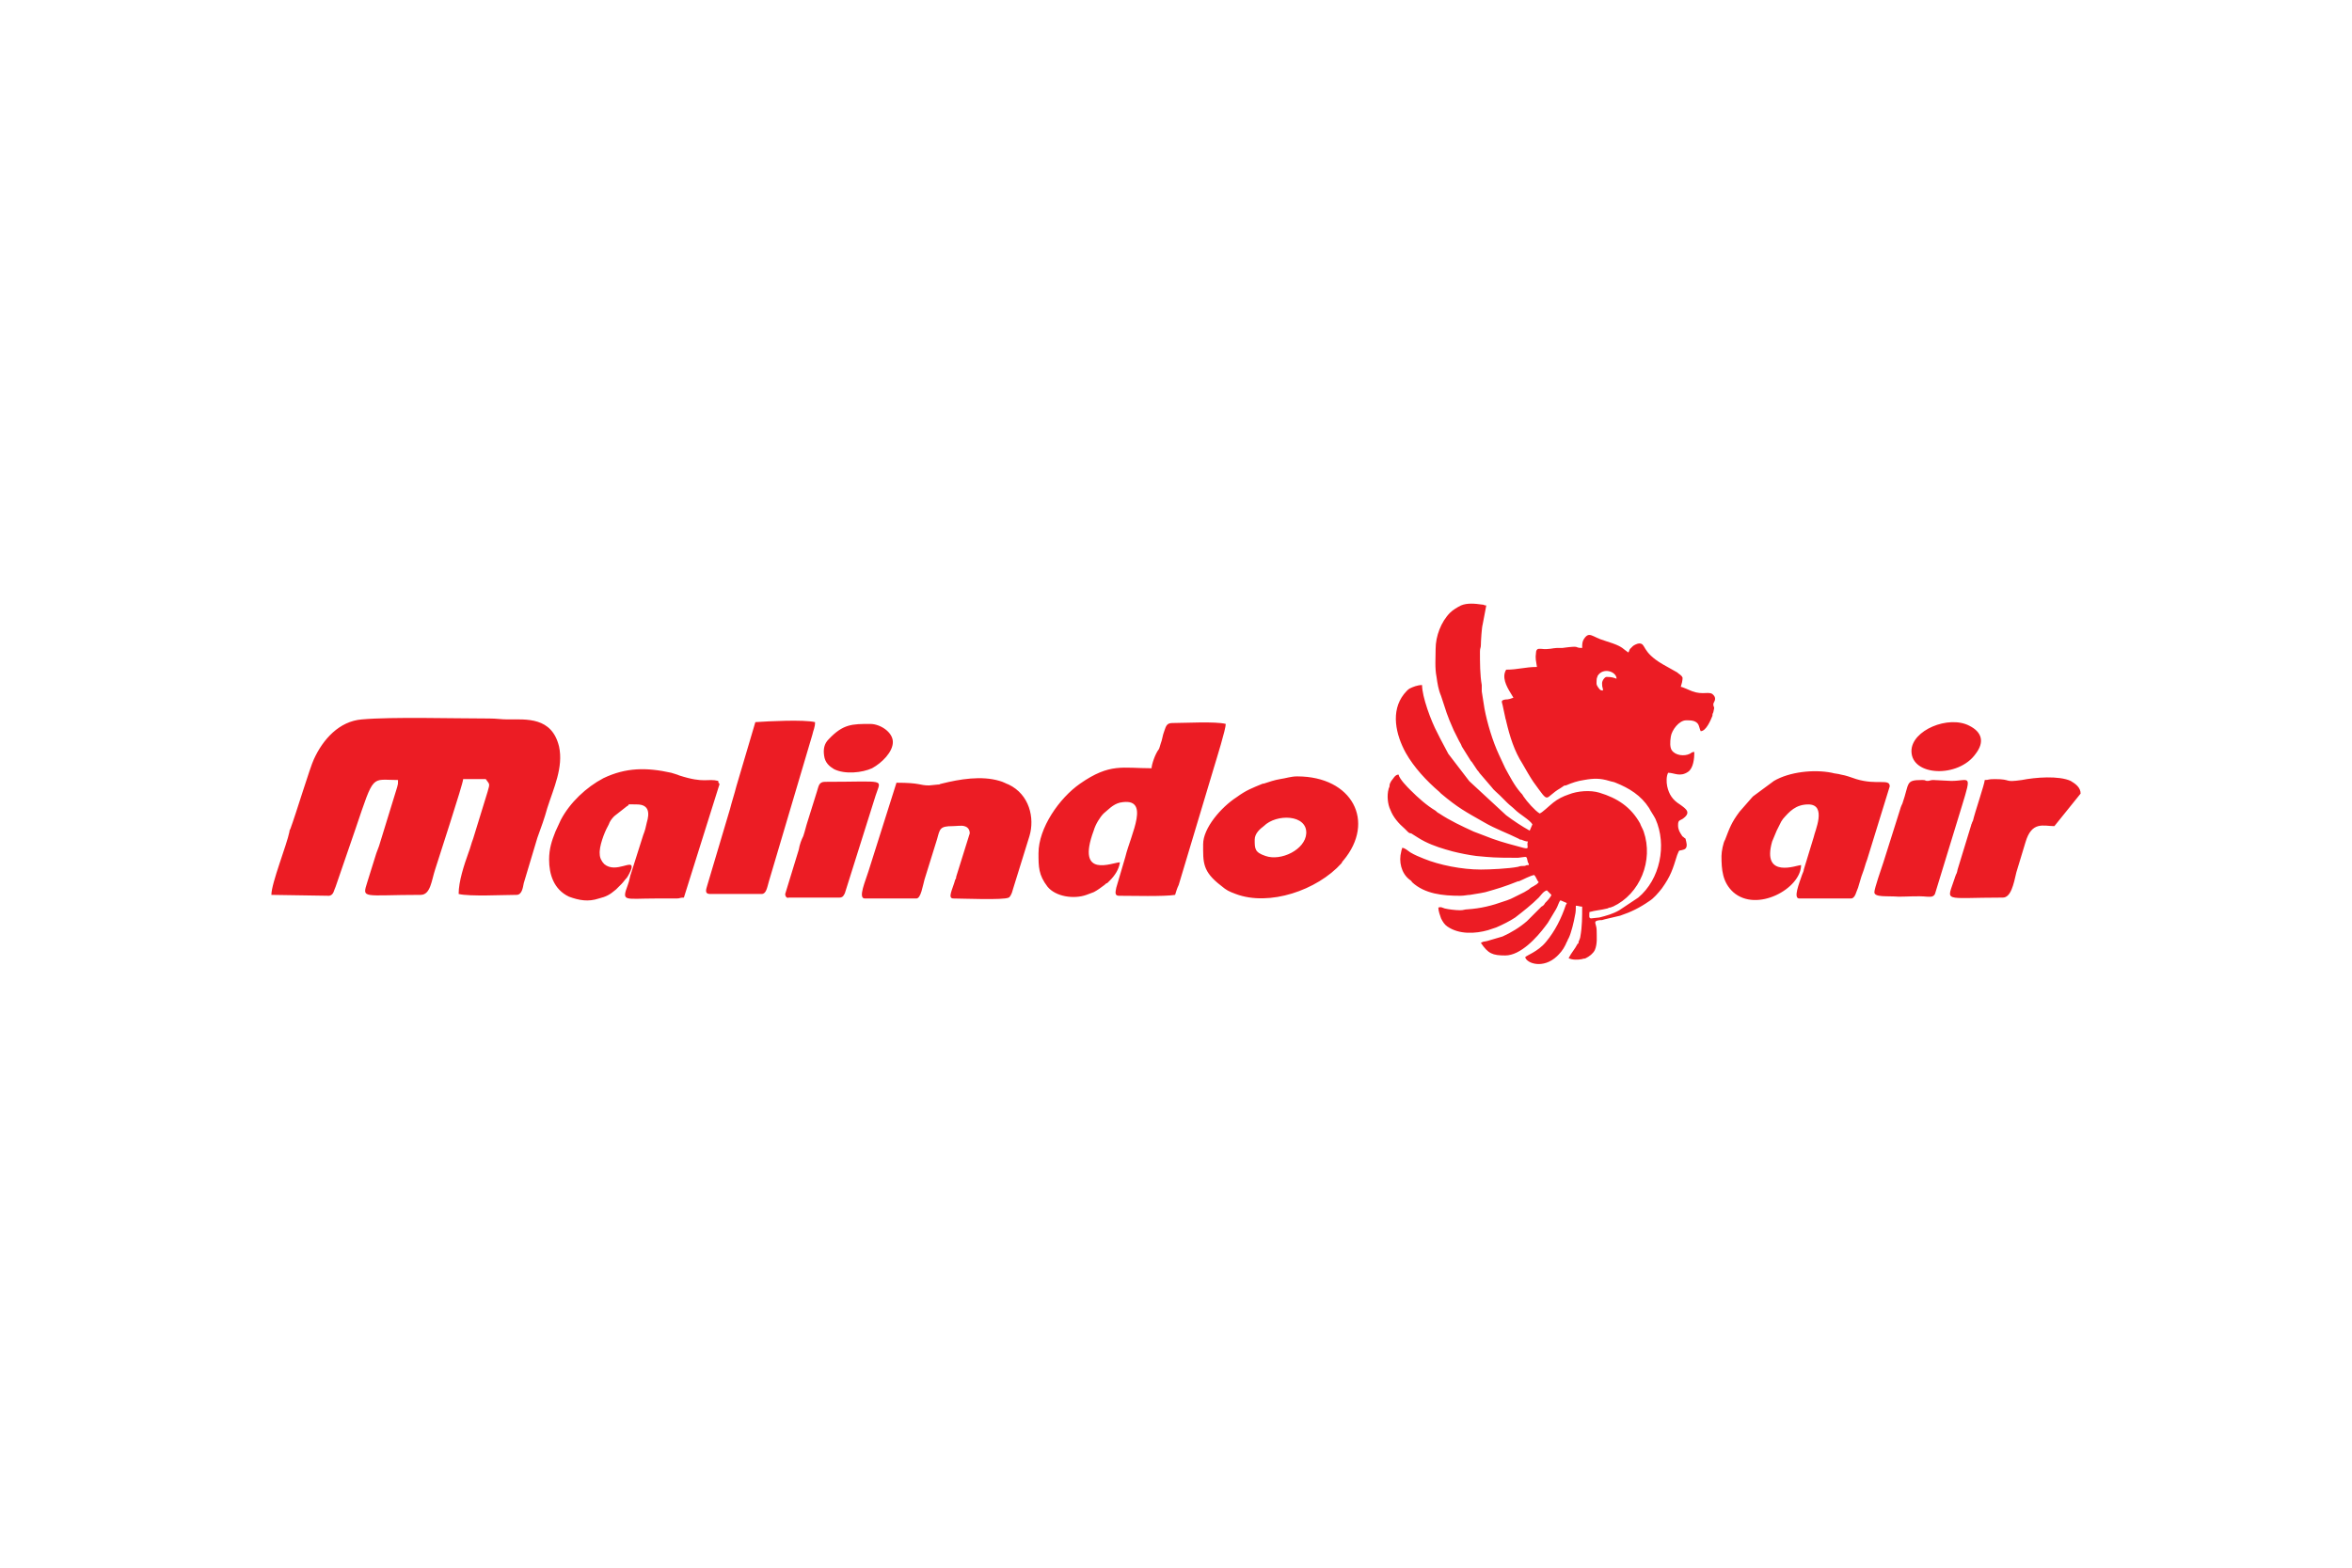
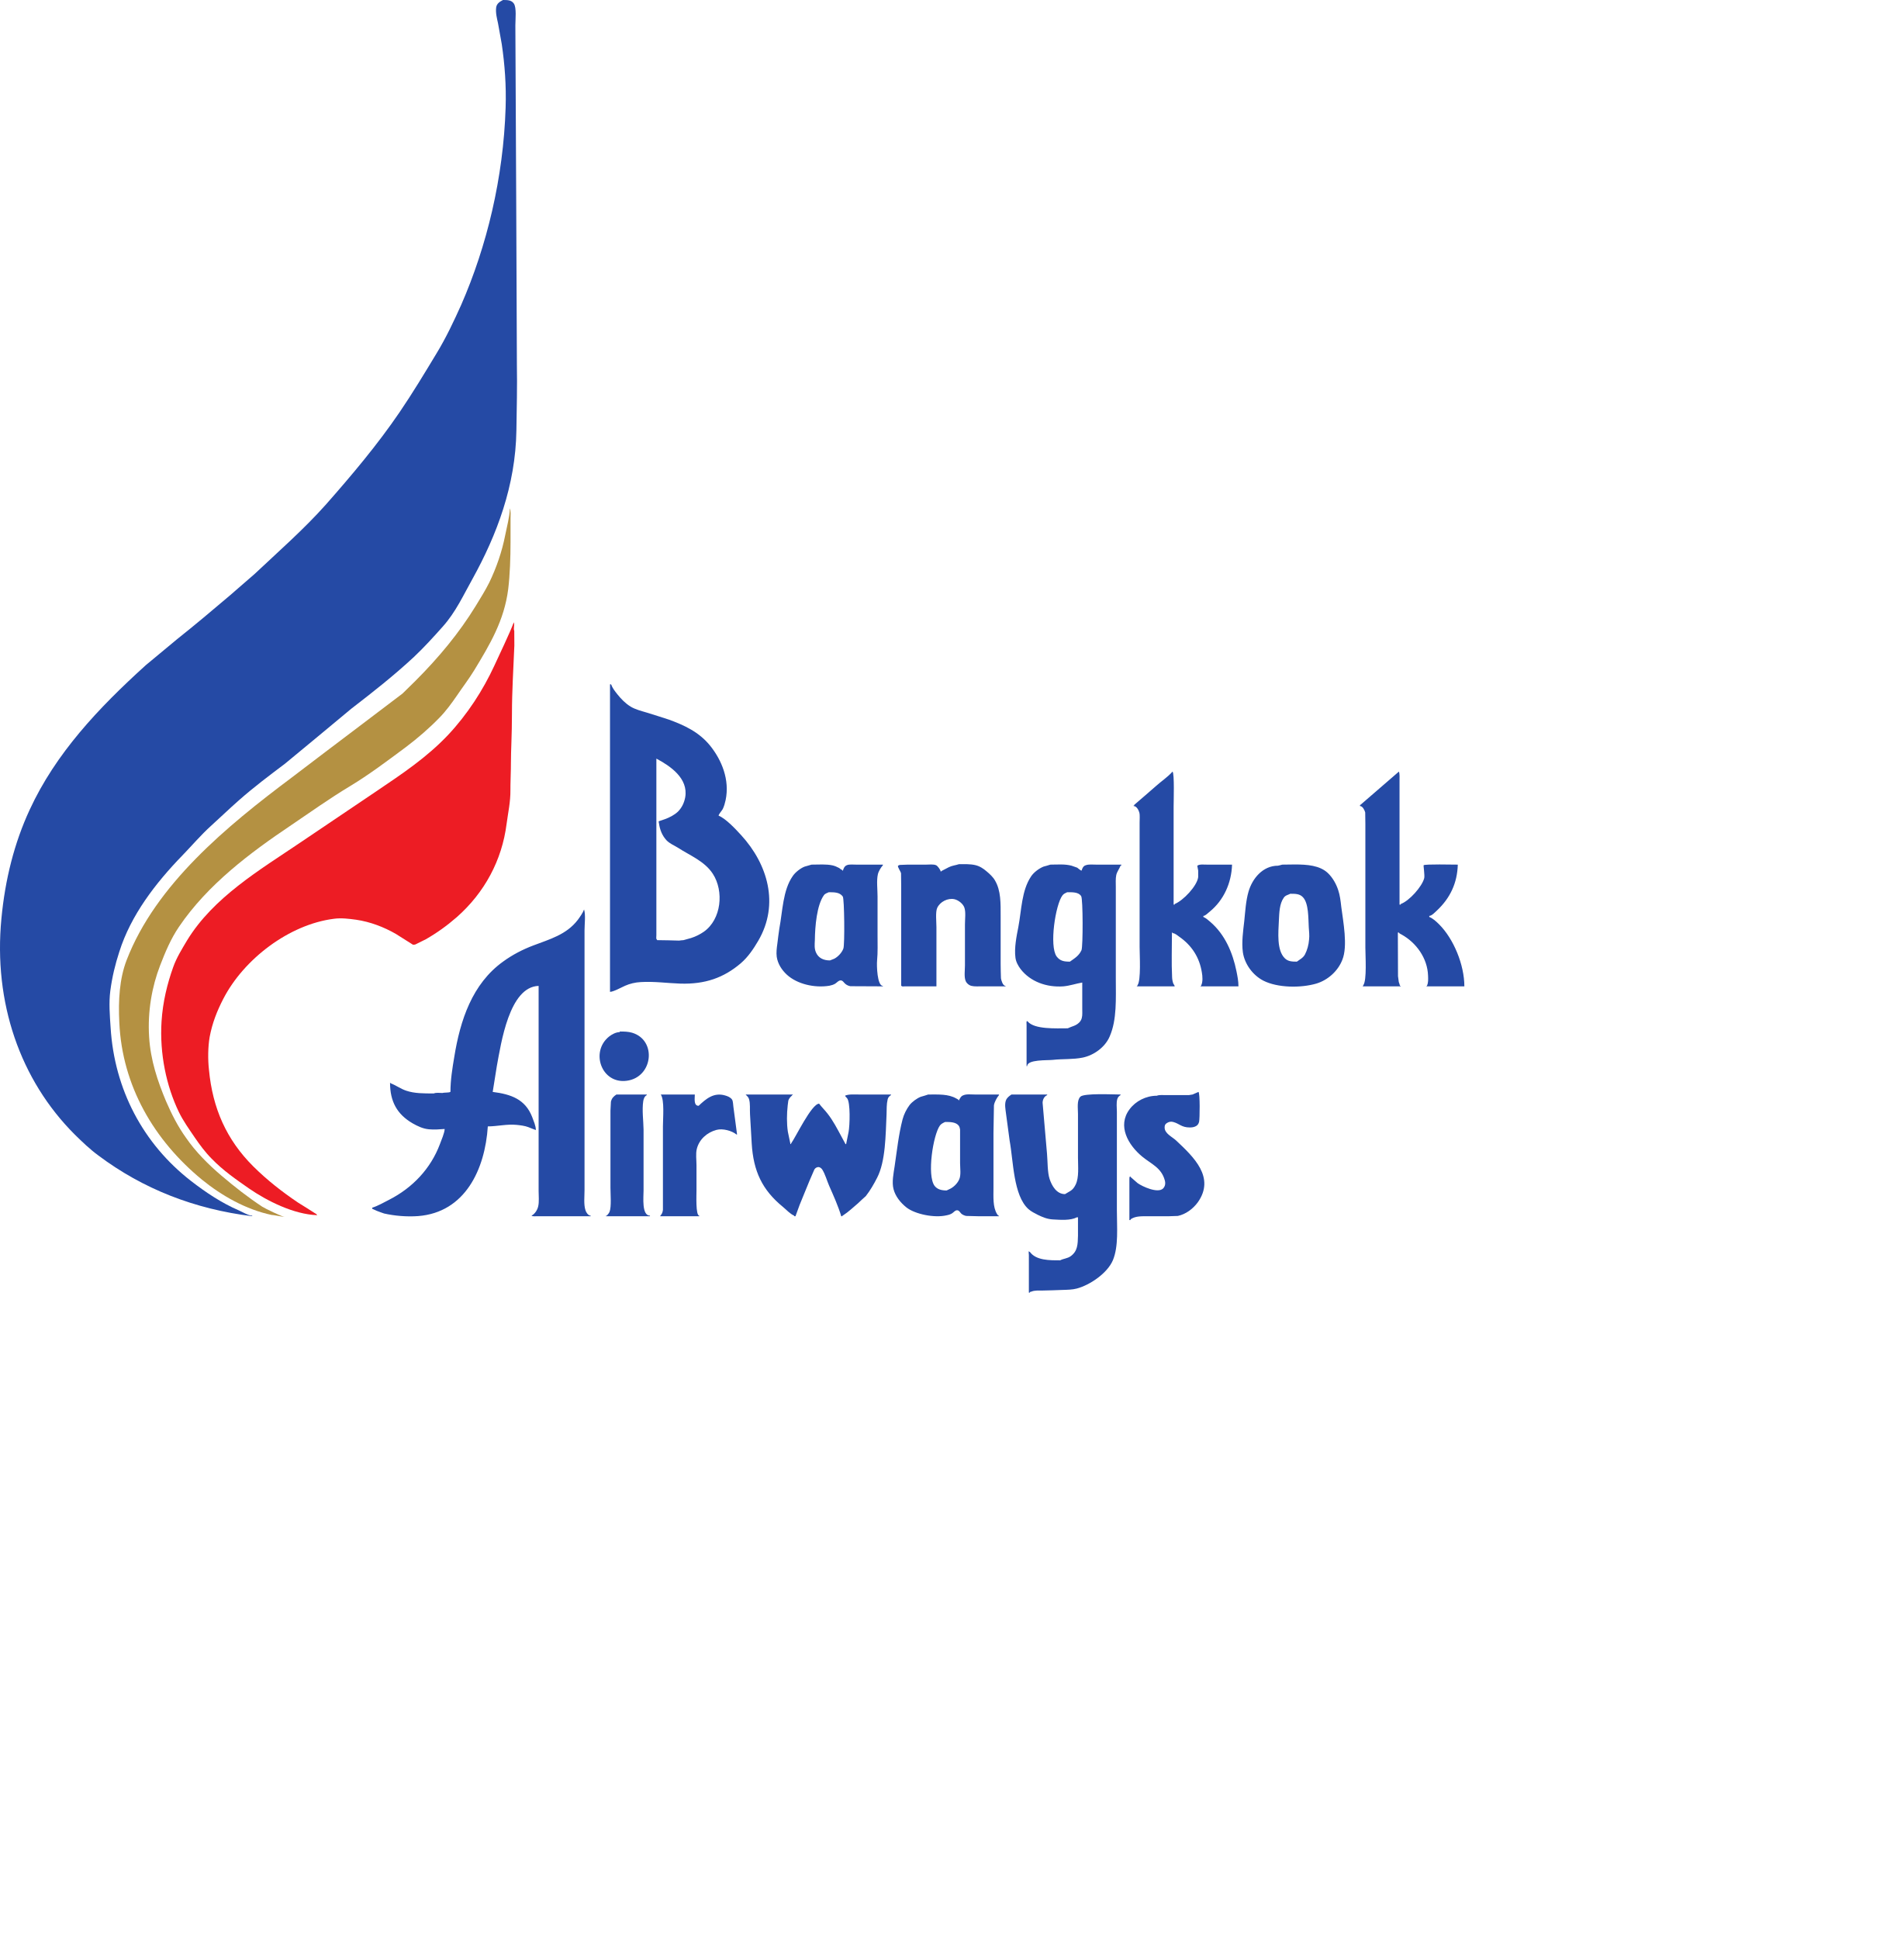
- <svg xmlns="http://www.w3.org/2000/svg" height="800" width="1200" viewBox="-30 -9.962 260 59.772">
-   <path d="M128.7 5c0 1-.1 2.1.1 3.1.1.7.2 1.4.5 2.1.6 1.8.6 2 1.4 3.8l.6 1.2c.1.2.2.3.3.6l1 1.6.1.1.6.9c.2.2.2.3.4.5l1.2 1.4c.2.3.6.6.9.9l.2.2.2.2.4.4c.3.3.6.5.9.8.5.5 1.6 1.1 1.9 1.6l-.3.7c-.9-.5-1.8-1.1-2.6-1.7l-4-3.7-.1-.1-2.3-3-.9-1.7-.3-.6c-.7-1.3-1.7-4-1.7-5.3-.5 0-1 .2-1.4.4-.3.2-.4.4-.6.6-1.5 1.9-.9 4.5.2 6.5.9 1.6 2.3 3.1 3.7 4.3l.1.1.1.1c1.9 1.6 2.7 2 4.8 3.2 1.2.7 2.6 1.2 3.8 1.8.1.1.2.1.3.1.2.1.5.2.7.2-.2.5.3.9-.5.7-1.1-.3-2.3-.6-3.4-1l-2.1-.8c-1.3-.6-2.6-1.2-3.8-2-.2-.1-.3-.2-.4-.3-1-.6-1.9-1.4-2.8-2.3-.3-.3-1.2-1.2-1.3-1.7-.4 0-.6.5-.8.7-.1.2-.2.3-.2.6 0 .1-.1.2-.1.3-.2.7-.1 1.7.2 2.3.3.8.9 1.5 1.6 2.1l.3.3c.1.1.2.2.4.2.5.3.9.6 1.5.9 1 .5 2 .8 3.1 1.1.8.2 1.8.4 2.6.5l1.1.1c1 .1 2.5.1 3.5.1 1.1-.1.9-.3 1.1.5.1.2.1.1.1.3-.4 0-.3.1-.5.1-.3 0-.4 0-.7.1-1 .2-3.1.3-4.1.3-2.1 0-4.6-.5-6.3-1.2-.5-.2-1-.4-1.5-.7-.3-.2-.6-.5-.9-.5 0 .1-.1.3-.1.4-.3 1.1 0 2.4.9 3.1.1.1.2.1.3.3 1.4 1.3 3.4 1.5 5.3 1.5.5 0 .8-.1 1.1-.1.5-.1.7-.1 1.2-.2.1 0 .4-.1.5-.1 1.4-.4 2.1-.6 3.6-1.2h.1c.5-.2 1.2-.6 1.7-.7.2.2.3.6.5.8l-.2.2c-.1.1-.2.1-.3.2-.2.1-.4.2-.6.4-.2.1-.3.2-.5.3l-1.2.6c-.2.1-.4.2-.7.3l-.3.1c-1.4.5-2.6.8-4.1.9-.3 0-.4.1-.8.1-.5 0-1.3-.1-1.7-.2-.3-.1-.4-.2-.7-.1 0 .4.2.9.3 1.2.2.4.4.7.7.9 1.3.9 3.1.8 4.5.4l.9-.3c.7-.3 1.5-.7 2.1-1.1.9-.7 1.8-1.4 2.6-2.2.2-.2.5-.7.9-.8l.5.5c-.1.3-.5.7-.7.9-.1.2-.2.3-.4.4l-1.6 1.6c-.8.7-1.8 1.3-2.7 1.7l-1.7.5c-.4.1-.3 0-.7.2.8 1.2 1.3 1.4 2.7 1.4 1.7 0 3.5-2 4.4-3.2.1-.1.2-.3.3-.4l.9-1.5c.2-.3.3-.8.5-1l.7.3c-.1.3 0 0-.1.2-.5 1.5-1.2 2.9-2.2 4.1-.9 1.1-2.2 1.5-2.3 1.7.2.7 2 1.3 3.5-.1l.2-.2c.4-.4.7-.9.9-1.4.1-.1.1-.3.2-.4.3-.6.6-1.9.7-2.5.1-.4.1-.7.1-1.1.3 0 .4.1.7.1 0 1.1 0 2.2-.2 3.3 0 .1-.1.4-.2.6v.1s0 .1-.1.1c-.3.6-.7 1-1 1.6.4.2 1 .2 1.5.1.2-.1.2 0 .4-.1.4-.2.8-.5 1-.9.3-.7.2-1.5.2-2.2 0-.7-.5-1 .3-1.1.3 0 .3 0 .6-.1l1.7-.4c1.2-.4 2.2-.9 3.2-1.6.5-.3 1-.9 1.4-1.4 1-1.4 1.2-2.1 1.7-3.7.3-.7.1-.4.7-.6.4-.1.4-.5.3-.9-.1-.3 0-.3-.2-.4-.2-.2-.2-.1-.3-.3-.2-.3-.4-.6-.4-1.1 0-.6.2-.5.5-.7 1-.7.4-1.1-.3-1.6-.8-.5-1.2-1.1-1.4-2-.1-.5-.1-1.1.1-1.5.7 0 1.3.5 2.2-.1.6-.4.7-1.5.7-2.2-.3 0-.3.1-.5.2-.6.3-1.6.2-2-.4-.2-.3-.2-.9-.1-1.5.1-.7.9-1.8 1.7-1.8.5 0 1 0 1.3.4.1.1.2.6.3.8.6 0 1.1-1.2 1.3-1.7 0-.2 0-.2.1-.4.2-.8 0-.4 0-.9 0-.2.5-.6-.1-1.1-.4-.3-1.1.1-2.2-.3-.3-.1-1.1-.5-1.3-.5.1-.3.2-.7.2-1-.1-.3-.4-.4-.6-.6l-1.6-.9c-2.4-1.4-1.8-2.3-2.6-2.3-.2 0-.6.2-.7.3l-.3.3c-.1.1-.1.3-.2.4-.6-.4-.6-.6-1.7-1l-.9-.3c-1.4-.4-1.7-1.1-2.3-.2-.2.3-.2.6-.2 1-1 0 0-.3-2.2 0h-.6c-.4 0-.9.2-1.7.1h-.3c-.2 0-.3.2-.3.4-.1.7 0 .9.1 1.6-1.3 0-2.1.3-3.4.3-.5.8 0 1.8.5 2.6.1.2.2.3.3.5-.3.1-.5.2-.9.2-.5.1-.4.2-.3.6l.3 1.4c0 .1.1.3.1.4.4 1.7.9 3.3 1.8 4.7.4.7.8 1.4 1.2 2 1.9 2.6 1.1 1.8 3 .7l.3-.2c.1-.1.2-.1.3-.1.7-.3 1.3-.5 2-.6 1.1-.2 1.8-.2 2.8.1.3.1.5.1.7.2 1.5.6 2.8 1.4 3.7 2.8.2.4.5.8.7 1.2 1.3 2.9.5 6.7-1.9 8.7l-2.1 1.4c-.7.4-1.4.6-2.2.8-.1 0-.8.1-.9.1-.3 0-.2-.3-.2-.7.7-.2 1.2-.2 2-.4.2-.1.2-.1.3-.1.1 0 .2-.1.3-.1 3-1.4 4.5-5.1 3.4-8.3-.1-.3-.3-.6-.4-.9-1-1.8-2.5-2.8-4.5-3.4-1-.3-2.4-.2-3.4.2-.6.2-1.2.5-1.7.9s-1.2 1.1-1.5 1.2c-.5-.3-1.4-1.3-1.8-1.9-.1-.2-.2-.3-.3-.4-.7-.8-1.2-1.8-1.7-2.7l-.7-1.5c-.7-1.5-1.3-3.5-1.6-5.1l-.3-1.9V9c-.2-1.1-.2-2.5-.2-3.7 0-.4.1-.4.1-.7 0-.4.1-2 .2-2.3l.4-2.1c-.3 0-.2-.1-.5-.1-.7-.1-1.6-.2-2.3.1-.4.2-.9.5-1.2.8-1 1-1.6 2.6-1.6 4zM0 32.2l6.4.1c.5-.1.5-.6.7-1l2.2-6.4c2.1-6.2 1.7-5.4 4.7-5.4 0 .5 0 .4-.1.8l-2 6.5c-.1.3-.2.5-.3.8l-1 3.2c-.6 1.9-.5 1.4 5.9 1.4 1.1 0 1.2-1.6 1.6-2.8.3-1 3.1-9.5 3.1-10h2.5c.4.6.5.4.2 1.4L22.3 26c-.2.5-.3 1-.5 1.5-.5 1.4-1.1 3.2-1.1 4.6 1.2.3 5 .1 6.4.1.6 0 .7-.8.8-1.3l1.5-5c.4-1.1.8-2.2 1.1-3.3.7-2.2 1.8-4.5 1.3-6.8-.8-3.3-3.6-3-5.7-3-.7 0-1.2-.1-2-.1-4 0-10.7-.2-14.1.1-2.5.2-4.3 2.2-5.3 4.4-.4.8-2 6.1-2.6 7.7l-.1.2v.1c-.3 1.5-2 5.7-2 7zm97.3-14c-3.2 0-4.6-.6-7.9 1.7-2.3 1.6-4.6 4.9-4.6 7.7 0 1.5 0 2.4 1 3.7.9 1.1 2.9 1.4 4.3.9l.8-.3c.4-.2.8-.5 1.2-.8.1-.1.2-.2.3-.2l.1-.1.1-.1.1-.1c.5-.5 1-1.2 1.1-2-.8 0-4.9 1.9-2.9-3.5.2-.7.7-1.5 1.1-1.9.5-.4 1-1 1.8-1.2 3.5-.7 1.2 3.5.6 6l-1 3.4c-.1.5-.2.9.3.9 1.4 0 5 .1 6.2-.1.1-.3.2-.7.4-1.1l3.9-13c.3-1 1.3-4.2 1.3-4.8-1.1-.3-4.6-.1-5.9-.1-.6 0-.7.3-.9.9-.2.5-.2.9-.4 1.4-.1.3-.1.4-.2.6-.4.5-.8 1.7-.8 2.1zM30.7 28.3c0-1.2.3-2.1.7-3.1l.6-1.3c1-1.9 2.8-3.6 4.7-4.6 2.5-1.2 4.8-1.2 7.5-.6.3.1.7.2.9.3 2.8.9 3.1.3 4.3.6 0 .5.3 0 0 .8l-3.8 12.1c-.5 0-.4.1-.8.1h-2.3c-3.5 0-3.8.4-3.1-1.5.2-.5.2-.9.4-1.4l1.3-4.1c.2-.5.3-.9.4-1.4.3-1 .3-2-1.1-2-1.6 0-.5-.1-1.1.2l-1.4 1.1c-.3.3-.5.6-.6.9l-.1.2c-.4.7-1 2.3-.9 3.1 0 .4.2.8.5 1.1 1.3 1.1 3.3-.7 3 .5-.1.3-.3.7-.5 1-.2.2-.4.5-.6.7l-.5.5-.1.1c-.7.6-1.1.8-1.9 1-1.2.4-2.2.2-3.3-.2-1.7-.8-2.2-2.5-2.2-4.1zm38.4-8.5L66 29.6c-.3 1-1.2 3-.4 3h5.7c.5 0 .7-1.4.9-2.1l1.4-4.5c.3-1.1.3-1.4 1.7-1.4.4 0 1-.1 1.3 0 .4.1.6.4.6.8l-1.5 4.8c0 .1 0 .2-.1.3-.3 1.1-.9 2.1-.2 2.1.9 0 5.6.2 6.1-.1.2-.1 0 0 .2-.2l.1-.2c.1-.2.1-.3.2-.6l1.8-5.8c.6-2 0-4.6-2.3-5.7-.3-.1-.6-.3-1-.4-2-.6-4.4-.2-6.4.3-.4.1 0 0-.3.1h-.1l-1 .1c-1.1 0-.9-.3-3.6-.3zm91.2 8.1c0 1.5.1 2.9 1.3 4 2.6 2.3 7.5-.4 7.5-3-.4 0-4.4 1.6-3.2-2.6l.5-1.2.5-1 .2-.3c.7-.8 1.4-1.6 2.8-1.6 2.1 0 .7 3 .6 3.6l-1.1 3.6c0 .2-.1.3-.2.6-.3.9-1 2.6-.3 2.6h5.7c.5 0 .6-.8.8-1.2.2-.6.3-1.1.5-1.6s.3-1 .5-1.5l2.5-8.1c0-.9-1.4-.1-3.7-.8-.6-.2-1.1-.4-1.7-.5-.3-.1-.7-.1-1-.2-2-.4-4.7-.1-6.4.9l-2.3 1.7-.1.1-1.4 1.6c-.9 1.2-1.1 1.8-1.6 3.1-.2.3-.4 1.3-.4 1.8zM103 26.6c0-1.8 2-4.1 3.7-5.2 1.1-.8 1.7-1 2.9-1.5h.1c.6-.2 1.2-.4 1.8-.5.7-.1 1.2-.3 1.9-.3 6.1 0 8.7 5 5.1 9.3-.1.1-.1.1-.2.3-2.7 3-8 4.8-11.7 3.4-.8-.3-1-.4-1.6-.9-2.1-1.6-2-2.6-2-4.6zM53.5 13.1l-2.1 7.1c-.2.8-.5 1.7-.7 2.5l-2.5 8.4c-.1.4-.4 1 .3 1h5.7c.5 0 .6-.7.8-1.4l4.8-16.2c.1-.5.3-.8.3-1.4-1.3-.3-5.1-.1-6.6 0zm137 6.3c-.8 0-.6.1-1.1.1 0 .4-1.1 3.6-1.3 4.5l-.1.2c0 .1-.1.2-.1.3l-1.5 4.9c-.1.4 0 .1-.1.4l-.1.2c0 .1-.1.2-.1.3-.9 2.8-1.5 2.2 5.3 2.2.9 0 1.2-1.5 1.5-2.8l1-3.3c.7-2.4 2-1.8 3.2-1.8L200 21c0-.7-.6-1.1-1.1-1.4-1.3-.6-3.9-.4-5.4-.1-2.1.3-1-.1-3-.1zm-13.3 12.5c0-.4.8-2.7 1-3.3l1.8-5.7c.1-.3.1-.4.3-.8.8-2.3.3-2.6 2.2-2.6.5 0 .2.1.6.1.2 0 .3-.1.6-.1l2 .1c2 0 2.3-.9 1.2 2.7l-3 9.8c-.2.4-.6.3-.9.3-1-.1-2.1 0-3.1 0-1.3-.1-2.7.1-2.7-.5zm-120.4.2l1.5-4.9c.1-.6.3-1.1.5-1.5.2-.6.3-1.1.5-1.7l1-3.2c.2-.6.2-1.1.9-1.1 6.9 0 6.2-.4 5.6 1.5L63.4 32c-.1.2-.2.5-.6.5h-5.6c-.2.1-.4-.1-.4-.4zm11.9-16.8c0-1.1-1.4-2-2.5-2-2 0-3 0-4.6 1.7-.5.5-.6 1.1-.5 1.8.1.8.6 1.2 1.1 1.5 1.2.6 3.1.4 4.2-.1 1.1-.6 2.3-1.8 2.3-2.9zm112.6 1c0-2.3 4.1-4 6.4-2.8 1.4.7 1.7 1.8.7 3.1-1.9 2.7-7.1 2.5-7.1-.3zm-72.6 9.8c0 1 0 1.4 1.2 1.8 1.7.6 4.4-.7 4.5-2.5.1-2.1-3.3-2.2-4.7-.8-.4.3-1 .8-1 1.5zm37.8-17.7c0-.2.1-.3.1-.4.6-1 2.1-.5 2.1.3-.3-.1-.5-.2-1.1-.2-.2 0-.5.4-.5.7 0 .6.1.4.1.8-.2 0-.3 0-.5-.3-.3-.4-.2-.5-.2-.9z" clip-rule="evenodd" fill="#ec1c24" fill-rule="evenodd" />
+ <svg xmlns="http://www.w3.org/2000/svg" viewBox="0 0 676.003 688.515">
+   <path d="M216.616 242.994v109.2c1.221 0 4.092-1.617 5.362-2.167 1.648-.734 3.596-1.204 5.525-1.3 4.75-.3 9.469.387 14.083.541 8.823.27 15.41-2.07 21.45-7.204 2.666-2.296 4.562-5.18 6.23-8.016 7.61-13.036 3.298-27.256-6.067-37.484-2.007-2.2-5.428-5.872-8.017-6.933 0-.492 1.181-1.808 1.463-2.33.494-1.012.786-2.095 1.029-3.195 1.512-7.237-1.409-14.218-5.471-19.283-3.926-4.883-9.246-7.33-14.733-9.317-2.589-.859-5.217-1.662-7.854-2.492-1.91-.569-3.953-1.07-5.688-2.112-1.842-1.129-3.345-2.68-4.712-4.388-.844-1.06-1.746-2.198-2.221-3.52zm16.466 26.379c4.886 2.605 11.42 6.956 10.238 13.758-.369 1.959-1.195 3.683-2.6 5.092-1.31 1.215-2.947 2.046-4.604 2.654-.67.241-1.36.463-2.059.704-.32 0-.083.488-.054.758.32 2.326 1.142 4.363 2.654 6.013 1.154 1.225 2.705 1.795 4.063 2.654 4.275 2.779 9.486 4.776 12.404 9.262 4.013 6.156 3.067 16.184-3.196 20.584a17.116 17.116 0 01-4.496 2.22c-.911.242-1.787.518-2.708.759-.475.038-1.018.066-1.57.162-2.609-.096-5.228-.124-7.855-.162v-.217c-.398 0-.217-1.179-.217-1.516v-62.726zm183.3 4.604c-1.745 1.988-4.01 3.424-5.959 5.2-2.56 2.21-5.068 4.437-7.637 6.608v.217h-.217v.217c1.047 0 1.781 1.474 2.004 2.275.272 1.032.09 2.47.109 3.629v44.145c0 2.837.56 11.917-.759 13.596v.217h-.216v.162h13.433c0-.337-.362-.705-.488-.975a7.513 7.513 0 01-.433-2.275c-.262-5.278-.054-10.41-.054-15.87.252 0 .217-.025.217.216.804 0 1.737.812 2.329 1.246 4.479 3.088 7.218 7.368 8.07 12.675.253 1.341.395 3.408-.216 4.604 0 .212.035.217-.217.217v.162h13.434c0-1.891-.356-3.626-.705-5.362-1.328-6.562-4.062-13.054-9.316-17.55-.766-.666-1.526-1.328-2.438-1.734v-.379c.737 0 1.723-1.12 2.275-1.516 4.954-4.063 7.695-10.122 7.909-16.684h-8.83c-1.095 0-2.685-.196-3.412.325-.02.03 0 .026 0 .054h-.108c.135.58.199 1.155.325 1.734v2.329c-.398 3.145-5.317 8.346-8.342 9.533v.217h-.38v-34.83c0-1.92.33-11.574-.378-12.403zm80.383 0c-4.528 3.937-9.084 7.862-13.65 11.808-.262 0-.163.154-.163.434.95 0 1.677 1.57 1.842 2.275.02 1.34.025 2.72.054 4.062v43.929c0 2.808.599 11.7-.758 13.38v.216h-.163v.162h13.488c0-.241 0-.162-.271-.162-.097-.454-.278-.974-.433-1.409-.097-.694-.174-1.382-.271-2.058 0-5.162-.054-10.33-.054-15.491h.379c0 .308.65.55.92.704 5.197 2.865 9.232 8.391 9.426 14.625.048 1.186.101 2.467-.325 3.412 0 .212.045.217-.217.217v.162h13.433c0-7.67-3.824-16.912-8.991-22.046-1.047-1.032-2.168-2.078-3.467-2.6v-.379c.873 0 2.068-1.317 2.708-1.896 4.654-4.37 7.227-9.675 7.421-16.304-1.59 0-11.61-.236-12.133.217-.116.039.43 3.604.216 4.55-.736 3.02-5.345 8.147-8.341 9.208v.217h-.433v-43.983c0-1.062.103-2.391-.217-3.25zm-156.216 32.879c-1.193.396-2.505.504-3.63 1.083-.901.425-1.787.974-2.708 1.409v.162h-.162c0-.579-1.112-2.063-1.625-2.275-.95-.425-2.46-.217-3.575-.217h-6.5c-.94.039-1.882.08-2.871.109-.175.096-.402.184-.596.27-.184.55.957 2.004 1.083 2.709 0 1.495.045 2.96.054 4.387v35.588h.163c0 .308.881.162 1.192.162h11.158v-21.016c0-1.863-.389-5.388.27-6.825.98-2.2 3.8-3.638 6.176-3.088 1.415.338 3.104 1.679 3.52 3.088.495 1.61.163 3.978.163 5.85v14.516c0 1.698-.346 4.014.217 5.471.3.859 1.21 1.639 2.112 1.842 1.173.29 2.586.124 3.846.162h8.233v-.162c-.97 0-1.528-2.033-1.625-2.709-.048-1.736-.108-3.428-.108-5.145v-16.684c0-4.785.129-9.263-2.004-12.891-.67-1.197-1.888-2.337-2.925-3.196-1.26-1.1-2.556-1.918-4.117-2.275-1.784-.405-3.783-.325-5.741-.325zm-48.534.108c-1.284-.009-2.62.054-3.845.054-.825.28-1.643.454-2.438.705-1.435.54-3.333 2.017-4.225 3.358-3.539 5.066-3.574 12.396-4.767 18.687-.242 1.776-.51 3.558-.704 5.363-.203 1.428-.42 3.108-.216 4.604.358 2.47 1.767 4.684 3.629 6.392 3.626 3.3 9.745 4.758 15.058 3.9.746-.155 1.492-.363 2.112-.759.572-.366 1.15-1.137 1.896-1.137.766-.03 1.137.821 1.68 1.246a3.744 3.744 0 001.787.812c3.858.029 7.689.016 11.537.054v-.162c-2.045 0-2.232-7.3-2.058-9.046.272-2.837.163-5.946.163-8.937v-13.759c0-2.412-.396-5.664.108-7.854.223-1.071 1.06-2.45 1.787-3.25v-.217h-9.425c-1.105 0-2.54-.179-3.412.217-.805.338-1.131 1.134-1.354 1.896h-.217v-.217c-.368 0-.818-.53-1.137-.704-.747-.396-1.554-.747-2.33-.92-1.12-.247-2.344-.317-3.629-.326zm84.825 0c-1.287-.015-2.595.054-3.846.054-.804.28-1.584.463-2.437.705-1.6.646-3.492 2.054-4.442 3.52-3.354 5.037-3.342 11.85-4.496 17.93-.63 3.203-1.494 7.433-1.029 10.887.184 1.486.97 2.905 1.842 4.062 3.46 4.458 9.214 6.546 15.166 6.121 2.356-.212 4.497-.987 6.717-1.354v9.046c-.03 1.187.128 2.479-.162 3.52-.136.609-.44 1.118-.867 1.572-1.28 1.302-2.585 1.35-4.117 2.112-4.188 0-11.802.448-14.245-2.437h-.163v-.217c-.368 0-.217 1.179-.217 1.517v14.57h.217c0-2.412 7.146-2.008 9.046-2.22 3.52-.396 7.248-.109 10.67-.813 3.976-.82 7.979-3.708 9.588-7.53 2.598-5.924 2.167-13.429 2.167-20.637V315.09c0-1.457-.119-3.094.162-4.387.262-1.187 1.09-2.176 1.517-3.304.32 0 .27-.1.27-.38h-8.883c-1.221 0-2.71-.179-3.737.217-.882.25-1.269 1.105-1.463 1.896-.445 0-1.173-.778-1.57-1.03-.67-.24-1.316-.482-2.005-.703-1.105-.304-2.396-.418-3.683-.434zm82.875 0c-1.49.003-2.953.054-4.388.054-.523.164-1.012.273-1.516.38-5.43 0-9.126 4.605-10.454 9.208-.96 3.3-1.158 7.063-1.517 10.508-.388 3.397-.982 7.412-.488 11.05.62 4.178 3.532 8.145 7.313 10.075 4.993 2.528 13.148 2.65 18.741 1.03 4.111-1.226 7.712-4.446 9.263-8.45 1.997-4.883.3-13.602-.38-18.85-.222-2.017-.472-4.11-1.083-5.905-.707-2.18-1.957-4.416-3.683-6.066-2.872-2.707-7.337-3.044-11.808-3.034zm-165.425 9.859c2.007 0 3.878-.018 4.984 1.516.572.772.73 17.062.216 18.471-.504 1.428-1.883 2.925-3.25 3.63-.504.211-1.003.383-1.516.595-2.308 0-4.111-.854-4.984-2.87-.591-1.38-.456-2.713-.379-4.334.049-4.854.695-12.451 3.196-15.925.446-.647 1.132-.775 1.733-1.083zm84.663 0c1.783 0 4.072-.117 4.983 1.408.65.917.66 17.872.108 19.175-.92 1.988-2.4 2.847-4.116 4.062-2.075 0-3.482-.22-4.713-1.841-2.676-3.725-.404-18.425 2.058-21.667.485-.646 1.01-.8 1.68-1.137zm79.245.541c1.774 0 3.352-.009 4.496 1.246 2.046 2.171 1.874 7.384 2.058 10.617.087 1.38.283 2.988.109 4.387-.146 1.92-.649 3.716-1.463 5.309-.688 1.254-1.833 1.754-2.87 2.545-1.775 0-3.17-.059-4.334-1.245-2.87-2.876-2.243-9.118-2.058-13.325.135-2.837.21-5.983 1.733-8.125.591-.888 1.457-.955 2.33-1.409zm-250.79 5.58c-.495 1.312-1.407 2.554-2.222 3.683-4.023 5.278-10.058 6.9-15.816 9.1-3.733 1.408-7.404 3.304-10.671 5.687-11.042 7.903-15.284 20.902-17.387 33.908-.67 4.005-1.355 8.12-1.355 12.405h-.162c0 .299-2.257.186-2.654.379-.989 0-2.254-.204-3.088.162-3.587 0-6.827.029-9.804-.975-1.997-.666-3.62-1.92-5.579-2.654v-.162h-.162c0 6.6 2.442 11.166 8.016 14.408 1.726.974 3.654 1.93 5.796 2.112 1.871.184 3.815.018 5.58-.108 0 1.293-1.215 4.108-1.68 5.363-3.267 8.722-9.72 15.525-18.037 19.77-1.92.975-3.9 2.142-6.013 2.817v.38c.553.27 1.107.478 1.68.757.872.31 1.673.651 2.545.921 3.636.82 7.93 1.22 12.08.921 16.713-1.312 23.765-16.604 24.753-31.85 3.335 0 6.78-.88 10.184-.541 1.435.144 2.926.32 4.225.812.911.367 1.781.73 2.654 1.03 0-1.525-.825-3.264-1.3-4.605-2.463-6.387-7.582-8.117-14.03-8.937.476-3.06.988-6.067 1.463-9.155 1.503-8.085 4.39-28.182 14.842-28.491v72.8c0 1.775.235 3.933-.163 5.525-.261 1.186-1.146 2.642-2.329 3.25 0 .337 1.744.216 2.113.216h18.85v-.216c-.912 0-1.658-1.265-1.842-1.95-.66-2.017-.325-4.86-.325-7.204v-92.138c0-2.19.439-5.5-.162-7.42zm12.674 43.333v.216c-1.367 0-2.803.8-3.791 1.571-6.777 5.432-2.68 16.876 6.229 15.708 9.375-1.196 10.83-14.409 1.95-17.062-1.348-.396-2.778-.433-4.388-.433zm205.508 21.45c-.679.299-1.395.583-2.113.92-.446.058-.869.15-1.354.217h-8.07c-1 0-2.417-.15-3.25.217-3.84 0-7.525 1.887-9.696 4.82-4.43 5.896-.468 12.701 4.495 16.792 3.268 2.683 6.776 3.91 8.017 8.396.31 1.1.17 2.124-.596 2.925-1.9 1.853-7.417-.728-9.046-1.896-.862-.733-1.702-1.487-2.545-2.22v-.163c-.466 0-.36.77-.38 1.137-.01 4.767 0 9.559 0 14.354h.38c0-.25.051-.263.216-.379 1.639-1.042 3.694-.975 5.904-.975h7.475c1.067-.029 2.165-.089 3.25-.108 2.822-.618 5.36-2.492 7.096-4.875 6.215-8.82-1.516-16.084-7.691-21.883-1.387-1.322-4.136-2.468-4.117-4.659 0-.743.192-1.213.812-1.57.592-.406 1.417-.62 2.221-.38 2.24.589 2.938 1.95 5.904 1.95.737 0 1.433-.099 2.005-.379.736-.299 1.125-.92 1.3-1.625.252-1.129.355-10.192-.217-10.616zm-35.262.812c-3.083.027-6.033.24-6.663.867-1.328 1.283-.867 4.114-.867 6.12v15.492c0 3.204.42 7.021-.812 9.588-1.067 2.2-1.96 2.245-3.792 3.412-3.025 0-4.676-2.98-5.47-5.362-.796-2.413-.68-6.255-.921-8.938-.524-6.05-1.057-12.105-1.571-18.146.029-1.158.597-2.283 1.625-2.708v-.217h-12.675c-.882.608-1.626 1.125-2.004 2.167-.475 1.37-.12 3.122.054 4.55.426 3.232.854 6.463 1.3 9.696 1.338 7.237 1.291 19.413 6.662 24.266 1.028.888 2.147 1.441 3.359 2.059 1.6.79 3.39 1.538 5.416 1.625 2.637.144 6.152.438 8.45-.759h.38v6.5c-.078 3.127-.11 5.518-2.6 7.313-1.164.83-2.517.826-3.738 1.462-3.723 0-8.569.074-10.78-3.033h-.216v-.217c-.32 0-.108 1.046-.108 1.355v13.379h.325c0-.338.373-.322.596-.38 1.144-.492 2.621-.35 4.008-.379 2.259-.067 4.775-.09 7.15-.216 1.61-.049 3.446-.083 4.929-.488 4.624-1.216 10.86-5.405 12.837-10.075 2.056-4.979 1.409-11.633 1.409-17.712v-34.992c0-1.466-.255-3.238.162-4.55.175-.588.614-1.074 1.138-1.354v-.217c-1.29 0-4.5-.134-7.584-.108zm-46.367.054c-.749.01-1.476.119-2.004.38-.766.308-1.02 1.007-1.408 1.624v.163h-.109c0-.319-.585-.55-.866-.704-2.812-1.621-6.283-1.409-9.967-1.409-.863.3-1.762.562-2.654.813-1.319.511-3.053 1.767-3.954 2.925-1.106 1.476-2.017 3.277-2.492 5.091-1.396 5.346-1.993 11.072-2.817 16.63-.368 2.508-1.058 5.67-.379 8.179.65 2.499 2.408 4.728 4.55 6.445 3.054 2.413 9.951 3.83 14.246 2.817.775-.154 1.418-.334 2.058-.758.514-.338.966-1 1.625-1.03.824-.057 1.13.803 1.625 1.246.514.406 1.088.633 1.68.759 1.463.029 2.933.08 4.387.108h7.258v-.162c-.33 0-.53-.4-.704-.65-1.512-2.51-1.246-5.988-1.246-9.317v-19.5c.049-3.232.114-6.479.163-9.75.164-1.158 1.04-2.741 1.787-3.629v-.217h-8.558c-.684 0-1.472-.063-2.221-.054zm-125.07.054c-1.047.705-1.63 1.292-1.95 2.546-.068 1.061-.085 2.125-.163 3.196v27.354c0 2.22.393 6.793-.325 8.558-.233.55-.577.891-.975 1.354h-.27v.217h15.6v-.217c-2.996 0-2.276-6.612-2.276-8.937v-21.612c-.048-3.146-.593-6.955-.108-10.13.155-.849.46-1.716 1.246-2.112v-.217h-10.78zm15.762 0c1.357 2.046.758 8.359.758 11.321-.02 9.89 0 19.739 0 29.63-.097.732-.264 1.355-.758 1.895v.162h-.217v.217h13.867v-.217c-1.309 0-.975-7.432-.975-8.937v-8.992c0-1.833-.318-4.024.108-5.741.844-3.426 3.663-5.884 6.988-6.771 2.268-.618 5.515.332 7.096 1.625h.216c-.436-3.242-.844-6.543-1.3-9.804-.135-.801-.08-1.964-.487-2.6-.563-.82-1.6-1.212-2.492-1.463-4.043-1.158-6.773 1.242-9.37 3.683-1.833 0-1.355-2.6-1.355-4.008h-12.079zm30.117 0c.523.521.988.934 1.191 1.571.533 1.65.253 3.701.38 5.525.184 3.425.392 6.866.595 10.292.592 9.822 3.707 16.493 11.104 22.533 1.26 1.042 2.49 2.45 3.955 3.087 0 .3.196.217.487.217.504-1.312.949-2.667 1.463-4.008 1.192-2.866 2.328-5.776 3.52-8.613a503.767 503.767 0 011.734-4.008c.339-.521.936-.909 1.625-.813.465.097.856.446 1.137.813 1.105 1.746 1.677 3.988 2.492 5.85 1.512 3.416 3.213 7.2 4.279 10.78h.38c0-.252.184-.255.378-.38 1.833-1.187 3.504-2.797 5.2-4.225a86.076 86.076 0 012.763-2.546c1.56-1.988 2.874-4.271 4.008-6.5 3.044-5.857 3.02-15.271 3.358-22.479.059-1.862-.018-3.639.38-5.308.126-.676.57-1.233 1.191-1.571v-.217h-11.32c-1.687 0-3.563-.17-4.93.38-.116.24.476.67.65.92 1.26 1.467.978 9.825.542 12.025-.29 1.428-.586 2.919-.867 4.28h-.216c-.446-.879-.959-1.792-1.463-2.709-1.493-2.75-2.951-5.616-4.929-8.125-.93-1.216-2.048-2.266-2.98-3.52-2.685 0-8.395 12.062-9.966 14.137v.216h-.216c-.31-1.428-.62-2.92-.921-4.387-.437-2.933-.394-6.4-.054-9.37.077-.541.13-1.14.216-1.68.194-.676.728-1.324 1.3-1.788v-.162h.271v-.217H264.77zm70.85 9.75c1.706 0 3.793-.012 4.82 1.3.281.396.42.859.488 1.409v11.862c0 1.775.402 4.354-.325 5.85-.572 1.293-1.71 2.482-2.98 3.196-.504.241-.958.463-1.462.704-1.726 0-3.251-.313-4.28-1.625-2.8-3.763-.508-18.15 1.897-21.45.484-.637 1.192-.937 1.841-1.246z" fill="#254aa5" />
+   <path d="M182.446 220.97c.369 1.13-.203 2.142.175 3.05 0 1.746.029 3.425.029 5.19-.33 8.154-.853 16.182-.853 24.306 0 7.546-.369 12.766-.369 17.648.04 1.283-.223 8.124-.174 9.379.048 4.178-.834 8.028-1.357 11.993-1.639 12.95-7.834 24.432-17.693 33.135-3.5 3.049-7.087 5.616-10.975 7.844-1.221.59-2.453 1.226-3.693 1.834-.136.029-.243.087-.417.087h-.504a488.177 488.177 0 00-6.04-3.812c-4.237-2.44-9.104-4.313-14.155-5.046-2.414-.328-5.235-.695-7.862-.328-15.88 2.016-31.983 14.29-39.264 28.426-2.21 4.274-3.916 8.577-4.847 13.556-.601 3.484-.66 7.941-.242 11.637 1.29 13.682 6.224 24.817 15.715 34.283 5.05 5.007 10.296 9.07 15.9 12.862 2.054 1.273 4.178 2.586 6.204 3.907.203.087.368.087.368.396h.233v.174c-8.357-.27-17.887-5.124-24.218-9.485-4.634-3.242-9.132-6.32-13.252-10.575-2.278-2.287-4.188-4.883-5.943-7.44-2.026-3-4.169-5.953-5.73-9.195-4.382-9.1-6.844-20.581-6.117-32.112.446-6.908 2.007-13.315 4.16-19.336 1.201-3.358 3.111-6.388 4.914-9.437 9.346-15.294 25.769-24.981 39.991-34.591 9.18-6.147 18.333-12.4 27.533-18.565 8.803-5.953 17.547-11.752 25.129-19.761 6.883-7.324 12.419-15.901 16.471-24.663 1.687-3.724 5.487-11.54 6.883-15.36" fill="#ed1c24" />
+   <path d="M181.08 180.512c.368 1.033.213 2.5.213 3.783v8.24c0 5.288-.214 11.694-.825 16.644-1.415 11.212-6.553 19.732-12.108 28.89-1.93 3.135-4.12 5.982-6.156 9.002-1.833 2.653-3.81 5.374-6.098 7.719-3.742 3.86-7.824 7.362-11.954 10.479-6.602 4.91-12.981 9.735-19.961 13.952-7.107 4.274-13.873 9.099-20.728 13.74-14.639 9.832-29.704 21.102-39.893 36.116-2.9 4.255-4.877 8.983-6.71 13.74-2.888 7.459-4.488 16.278-3.906 25.406.504 8.279 3.044 15.727 5.991 22.78 1.968 4.546 4.198 8.974 7.145 13.066 3.345 4.863 7.863 9.407 12.497 13.344 4.74 4.033 9.471 7.729 14.561 11.087.698.492 7.184 3.628 7.95 3.628 0 .067-4.537-.82-4.537-.695-9.249-1.92-17.906-6.909-24.848-12.553-16.995-13.982-28.328-33.25-29.346-55.81-.397-7.873.058-15.544 2.598-22.144 10.364-26.863 35.619-47.598 58.527-64.754 7.989-6.079 15.977-12.158 23.966-18.17 5.148-3.907 10.315-7.815 15.482-11.732a341.528 341.528 0 014.625-4.545c8.24-8.24 15.492-16.972 21.367-26.563 1.667-2.74 3.393-5.471 4.818-8.327 2.511-5.201 4.508-10.933 5.652-16.8.62-3.116 1.503-6.261 1.677-9.523" fill="#b49142" />
+   <path d="M178.627 0c1.512 0 2.995 0 3.839 1.254 1.018 1.457.543 5.645.543 7.758.077 10.489.542 114.128.542 120.65.146 7.189-.067 15.883-.174 23.158-.29 19.626-6.99 37.177-15.55 52.664-3.268 5.828-5.963 11.82-10.597 17.01-3.286 3.687-6.602 7.353-10.237 10.779-7.145 6.648-14.678 12.553-22.24 18.38-7.853 6.533-15.696 13.066-23.558 19.53-5.526 4.16-11.062 8.318-16.355 12.988-3.403 2.991-6.622 6.108-9.995 9.157-3.471 3.145-6.583 6.802-9.889 10.228-9.772 10.044-18.498 21.44-22.589 34.408-1.473 4.525-2.53 8.886-3.19 13.836-.562 4.236-.183 8.916.107 13.161 1.358 21.797 11.45 41.124 28.542 54.382 5.322 4.12 10.877 7.815 16.956 10.44 1.221.521 3.45 1.891 4.78 1.891v.183c-20.476-2.508-38.828-9.706-54.582-21.526-3.015-2.2-5.74-4.825-8.415-7.45C7.146 383.488-2.374 355.989.505 326.154c1.31-13.894 4.576-26.833 10.034-38.624 9.23-19.993 24.334-36.04 41.252-51.352 3.742-3.088 7.435-6.146 11.11-9.224 6.388-5.076 12.583-10.296 18.875-15.641a3481.94 3481.94 0 018.706-7.565c8.483-7.999 17.305-15.699 25.129-24.46 9.404-10.653 18.468-21.44 26.263-32.884 4.692-6.899 8.958-13.981 13.214-21.034 3.315-5.462 6.059-11.27 8.676-17.098 9.123-20.852 14.988-45.1 15.783-70.013.262-7.941-.31-15.39-1.366-22.569-.437-2.47-.863-4.95-1.338-7.449-.369-1.708-.883-3.628-.66-5.529.175-1.457 1.31-2.132 2.443-2.711" fill="#254aa5" />
</svg>
